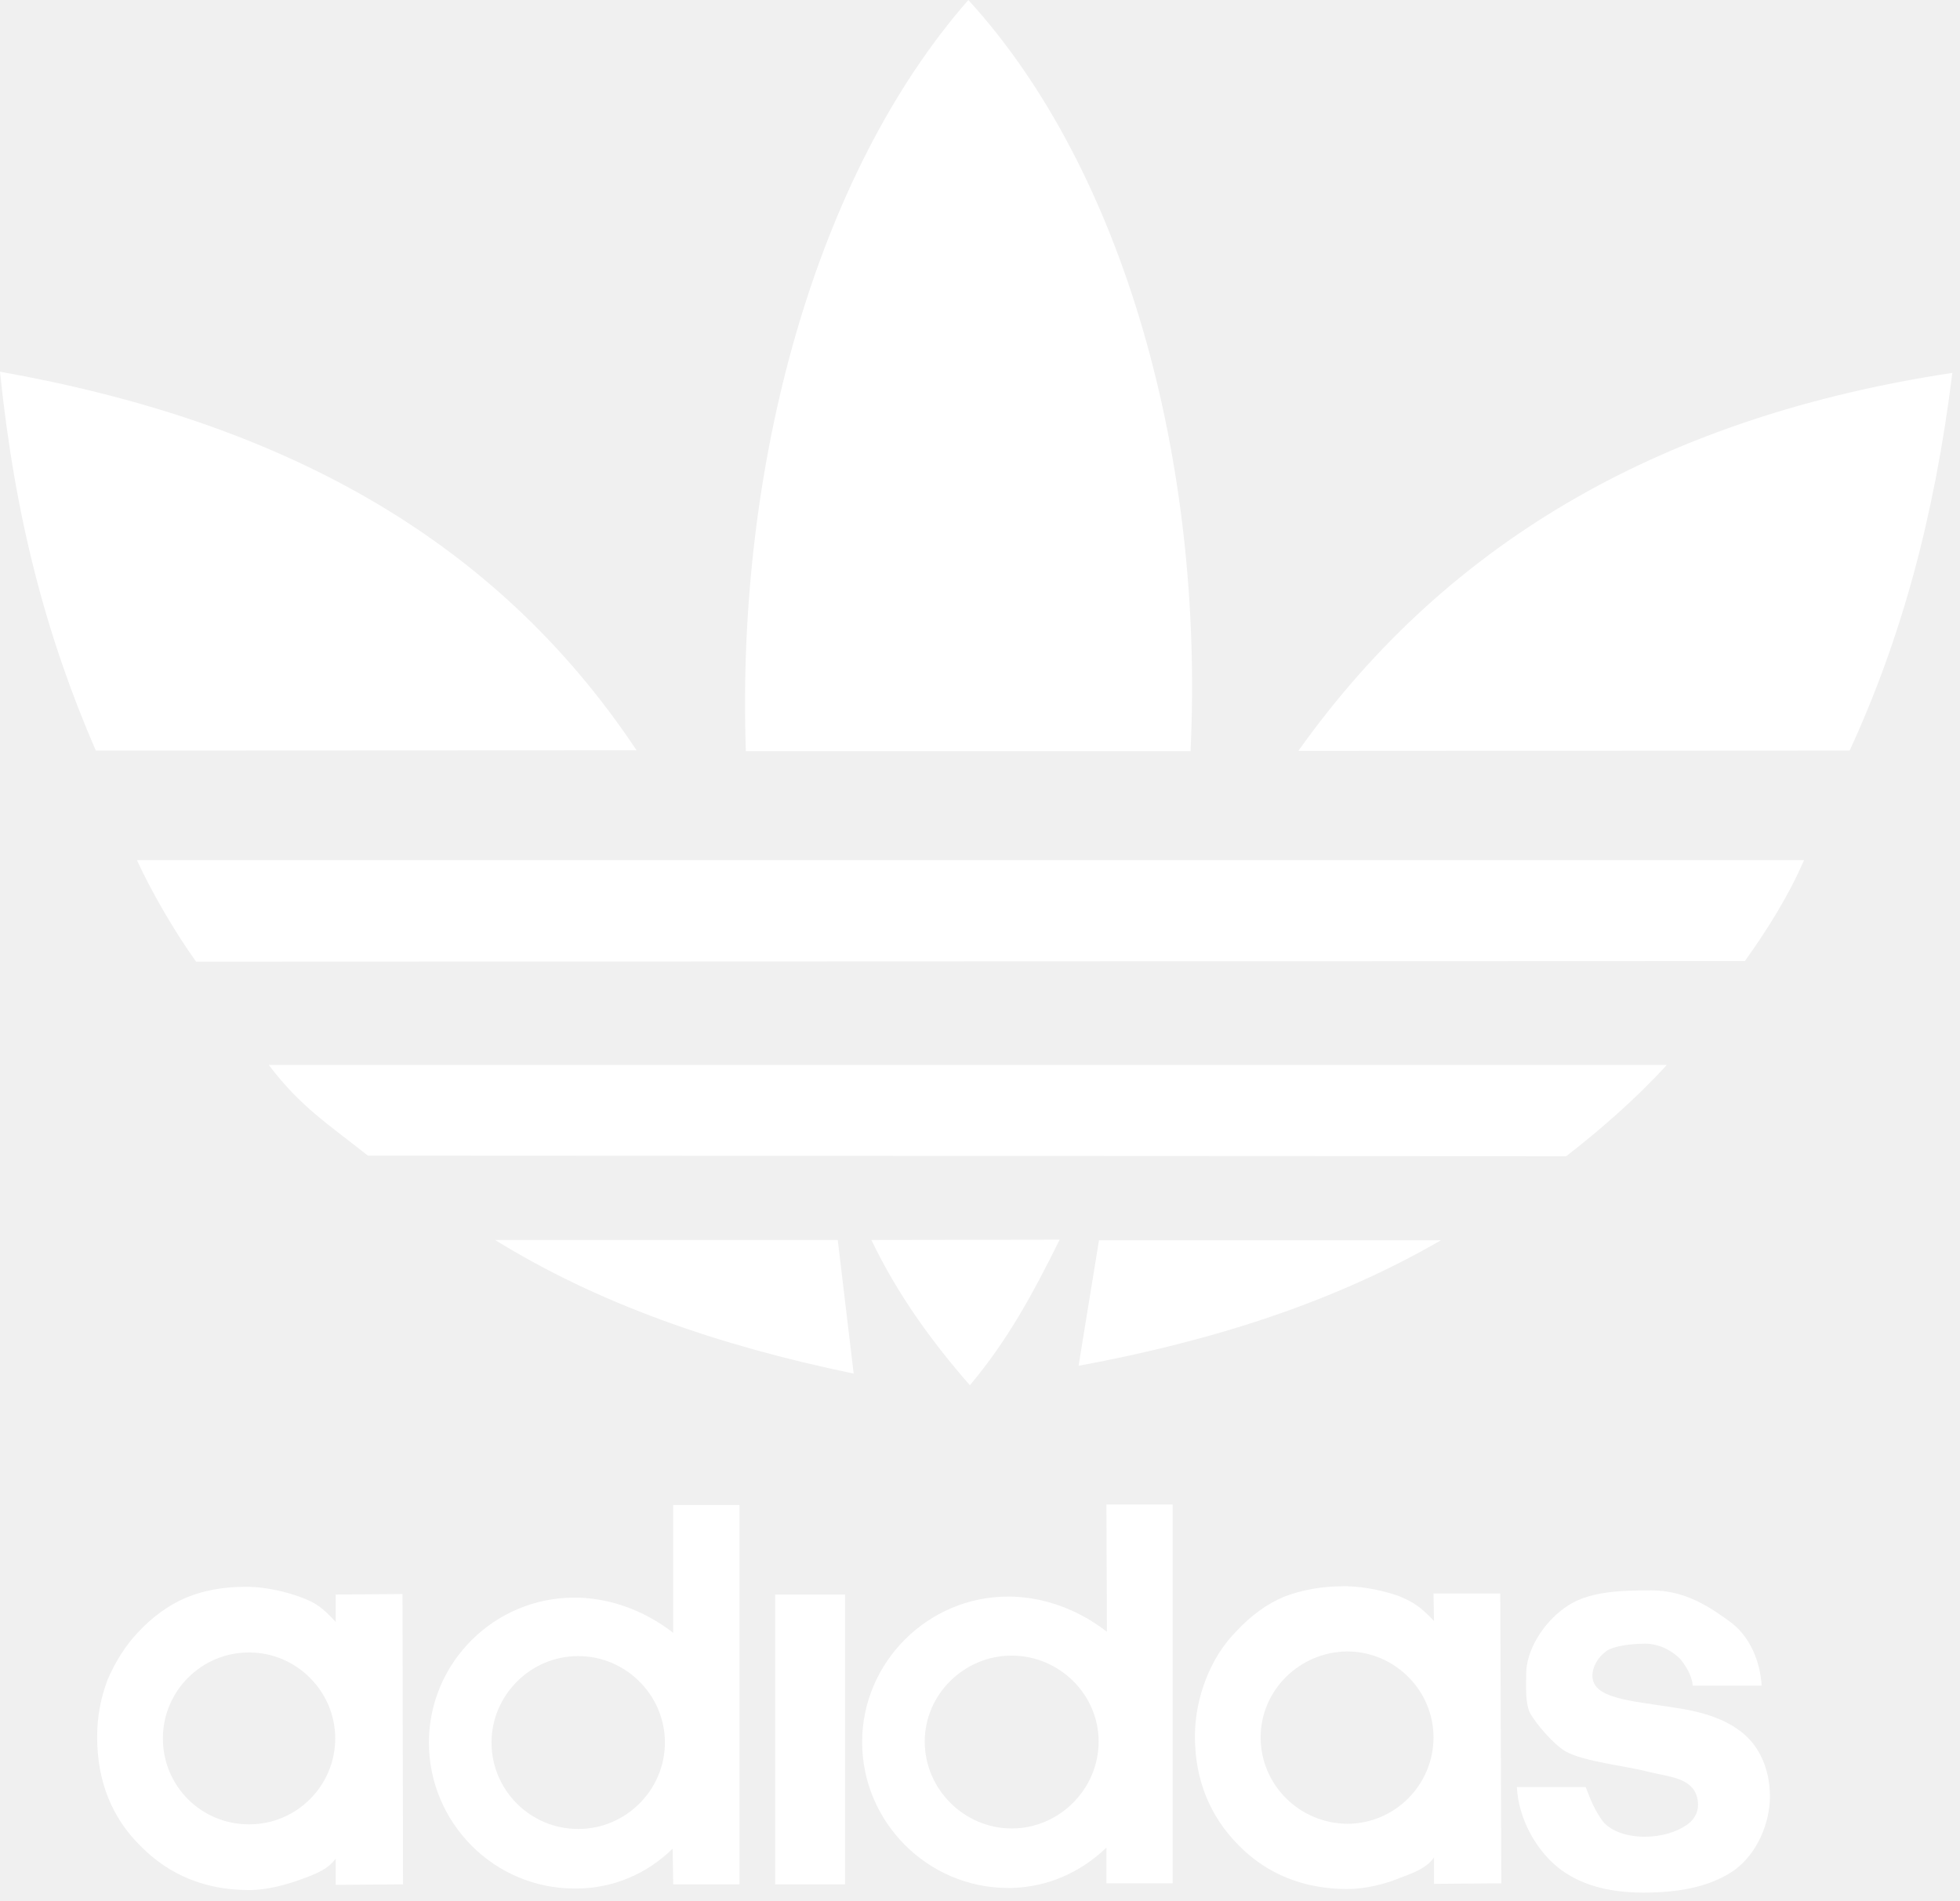
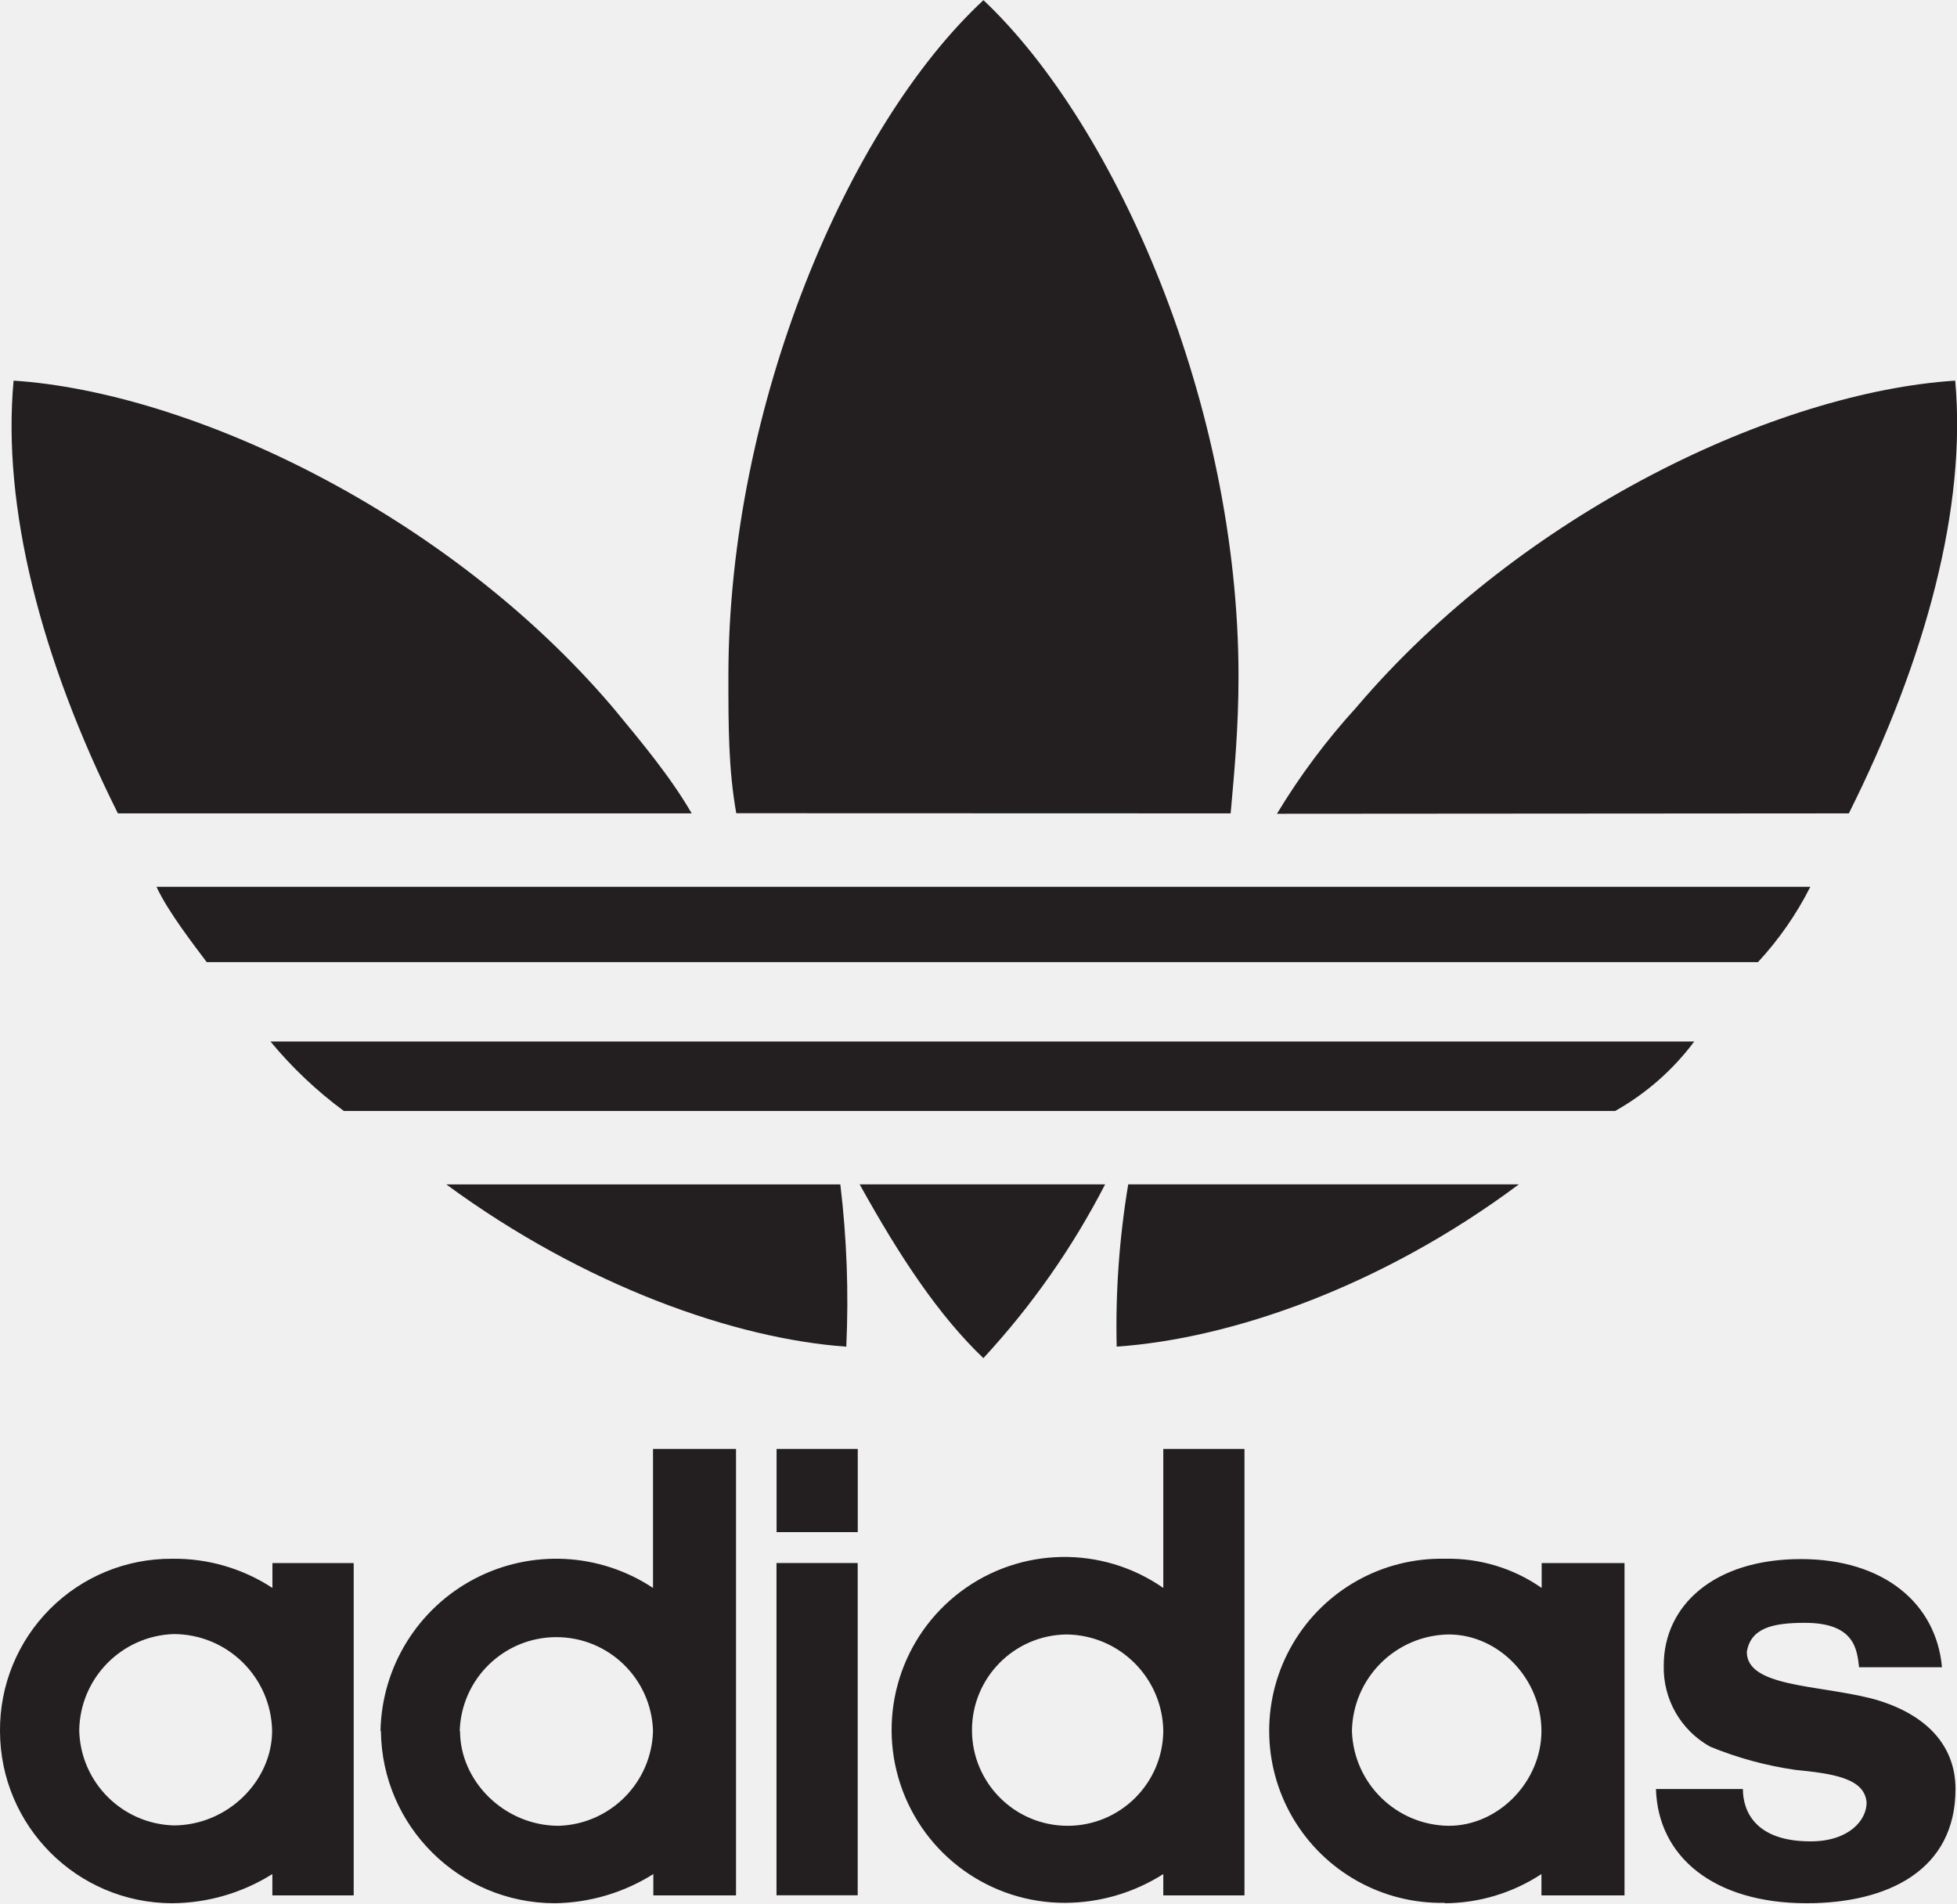
- <svg xmlns="http://www.w3.org/2000/svg" width="66px" height="64px" viewBox="0 0 66 64" version="1.1">
-   <defs />
-   <g id="Page-1" stroke="none" stroke-width="1" fill="none" fill-rule="evenodd">
-     <g id="Artboard-Copy-21" transform="translate(-888, -381)" fill="#FFFFFF">
-       <g id="Group" transform="translate(721, 298)">
-         <g id="Group-2">
-           <g id="Page-1" transform="translate(167, 83)">
-             <polygon id="Fill-3" points="26.102 63.459 28.456 63.459 28.456 53.699 26.102 53.699" />
-             <path d="M56.323,57.498 C57.16,57.62 58.38,57.864 59.06,58.753 C59.391,59.207 59.6,59.782 59.6,60.514 C59.6,61.367 59.181,62.413 58.415,62.971 C57.63,63.529 56.567,63.738 55.347,63.738 C54.127,63.738 53.169,63.459 52.454,62.883 C51.723,62.292 51.13,61.245 51.078,60.182 L53.395,60.182 C53.588,60.688 53.726,61.002 53.97,61.333 C54.249,61.681 54.808,61.856 55.383,61.856 C55.94,61.856 56.445,61.699 56.777,61.472 C57.125,61.245 57.247,60.897 57.143,60.514 C56.969,59.869 56.184,59.834 55.539,59.677 C54.755,59.468 53.326,59.328 52.716,58.98 C52.28,58.719 51.723,58.039 51.531,57.708 C51.357,57.376 51.391,56.836 51.391,56.383 C51.391,55.599 51.931,54.693 52.681,54.152 C53.43,53.594 54.511,53.559 55.609,53.559 C56.759,53.559 57.596,54.135 58.241,54.605 C58.903,55.075 59.269,55.913 59.321,56.767 L57.003,56.767 C56.969,56.418 56.759,56.086 56.585,55.877 C56.306,55.581 55.853,55.354 55.399,55.354 C54.964,55.354 54.319,55.424 54.075,55.616 C53.796,55.825 53.622,56.139 53.622,56.435 C53.622,57.202 54.895,57.272 56.323,57.498 Z" id="Fill-1" />
-             <path d="M22.669,54.989 C21.797,54.309 20.682,53.839 19.463,53.803 L19.34,53.803 C16.638,53.803 14.443,56 14.443,58.683 C14.443,61.385 16.638,63.599 19.34,63.599 L19.463,63.599 C20.682,63.581 21.797,63.093 22.651,62.256 L22.669,63.459 L24.9,63.459 L24.9,50.684 L22.669,50.684 L22.669,54.989 Z M19.48,61.594 L19.463,61.594 C17.859,61.594 16.551,60.287 16.551,58.683 C16.551,57.097 17.859,55.773 19.463,55.773 L19.48,55.773 C21.066,55.773 22.39,57.08 22.39,58.683 C22.39,60.287 21.066,61.594 19.48,61.594 L19.48,61.594 Z" id="Fill-6" />
-             <path d="M37.274,54.954 C36.402,54.274 35.287,53.803 34.068,53.768 L33.945,53.768 C31.244,53.768 29.031,55.982 29.031,58.666 C29.031,61.368 31.244,63.581 33.945,63.581 L34.068,63.581 C35.287,63.546 36.385,63.058 37.257,62.222 L37.257,63.424 L39.487,63.424 L39.487,50.667 L37.257,50.667 L37.274,54.954 Z M34.068,61.577 C32.463,61.577 31.139,60.252 31.139,58.649 C31.139,57.063 32.463,55.756 34.068,55.756 C35.671,55.756 36.995,57.063 36.995,58.649 C36.995,60.252 35.671,61.577 34.068,61.577 L34.068,61.577 Z" id="Fill-7" />
-             <path d="M11.305,53.699 L11.305,54.623 C10.853,54.135 10.643,53.978 10.12,53.786 C9.65,53.612 9.005,53.455 8.378,53.438 L8.273,53.438 C7.523,53.438 6.861,53.559 6.269,53.803 C5.694,54.048 5.153,54.431 4.665,54.954 C4.229,55.407 3.881,55.965 3.62,56.575 C3.393,57.185 3.271,57.812 3.271,58.492 C3.271,59.973 3.759,61.211 4.735,62.17 C5.694,63.145 6.914,63.651 8.378,63.651 L8.395,63.651 C8.988,63.651 9.632,63.476 10.155,63.285 C10.678,63.093 11.062,62.936 11.305,62.587 L11.305,63.476 L13.571,63.459 L13.554,53.682 L11.305,53.699 Z M8.395,61.438 L8.378,61.438 C6.774,61.438 5.485,60.147 5.485,58.544 C5.485,56.958 6.774,55.651 8.378,55.651 L8.395,55.651 C9.981,55.651 11.288,56.958 11.288,58.544 C11.288,60.147 9.981,61.438 8.395,61.438 L8.395,61.438 Z" id="Fill-8" />
-             <path d="M48.271,53.664 L48.288,54.588 C47.836,54.117 47.609,53.96 47.104,53.751 C46.615,53.577 45.989,53.438 45.361,53.42 L45.256,53.42 C44.507,53.42 43.845,53.542 43.252,53.768 C42.659,54.012 42.119,54.414 41.648,54.919 C41.196,55.373 40.847,55.93 40.603,56.558 C40.376,57.149 40.237,57.794 40.237,58.474 C40.237,59.939 40.743,61.176 41.718,62.152 C42.659,63.11 43.897,63.616 45.361,63.616 C45.971,63.616 46.615,63.459 47.121,63.25 C47.644,63.058 48.045,62.901 48.288,62.553 L48.288,63.442 L50.555,63.424 L50.519,53.664 L48.271,53.664 Z M45.361,61.42 C43.758,61.402 42.45,60.113 42.45,58.51 C42.45,56.924 43.758,55.633 45.361,55.616 C46.964,55.616 48.271,56.924 48.271,58.51 C48.271,60.113 46.964,61.42 45.361,61.42 L45.361,61.42 Z" id="Fill-9" />
-             <path d="M28.21,41.759 L16.673,41.759 C20.121,43.892 24.155,45.308 28.746,46.258 L28.21,41.759 Z M37.007,41.768 L36.319,45.995 C40.93,45.146 44.995,43.811 48.523,41.768 L37.007,41.768 Z M35.682,41.749 L29.342,41.759 C30.232,43.609 31.365,45.166 32.659,46.652 C33.933,45.135 34.782,43.569 35.682,41.749 L35.682,41.749 Z M52.739,38.938 L12.386,38.918 C11.042,37.845 10.132,37.29 9.05,35.864 L56.127,35.864 C55.075,37.017 53.872,38.058 52.739,38.938 L52.739,38.938 Z M58.756,32.366 L6.603,32.386 C5.905,31.415 5.106,30.05 4.611,28.968 L60.748,28.968 C60.222,30.182 59.514,31.304 58.756,32.366 L58.756,32.366 Z M21.436,25.268 L3.226,25.277 C1.557,21.426 0.506,17.452 -7.63211873e-05,12.518 C9.383,14.186 16.623,18.038 21.436,25.268 L21.436,25.268 Z M40.09,25.298 L25.116,25.298 C24.782,15.662 27.452,5.884 32.608,-0 C37.846,5.733 40.556,15.47 40.09,25.298 L40.09,25.298 Z M62.284,25.277 L43.72,25.288 C48.847,18.079 56.208,14.004 65.742,12.558 C65.145,17.381 64.034,21.476 62.284,25.277 L62.284,25.277 Z" id="Fill-10" />
-           </g>
-         </g>
-       </g>
+ <svg xmlns="http://www.w3.org/2000/svg" viewBox="0 0 248.98 242.11">
+   <defs>
+     <style>.cls-1{fill:#231f20;}</style>
+   </defs>
+   <g id="Layer_2" data-name="Layer 2">
+     <g id="Layer_1-2" data-name="Layer 1">
+       <path class="cls-1" d="M221.73,227.58H210.68c.25,8.62,7.37,14.53,19.17,14.53,10.33,0,18.94-4.2,18.94-14.53,0-5.88-4.18-9.82-10.82-11.55-6.88-1.71-15.73-1.46-15.73-5.89.49-3,3.19-3.7,7.38-3.7,6.4,0,6.64,3.45,6.9,5.65h10.55c-.73-8.1-7.38-13.76-17.95-13.76-11.07,0-17.45,5.92-17.45,13.53a11.48,11.48,0,0,0,5.9,10.33,45.41,45.41,0,0,0,10.81,2.95c4.66.48,8.86,1,9.1,4.17,0,2.23-2.23,4.93-7.13,4.93-7.12,0-8.61-3.93-8.61-6.66M98.8,194.9h10.33V184.32H98.8Zm10.32,3.93H98.79v42.27h10.33ZM56.78,150.67c17.7,13,36.86,19.65,50.89,20.64a124.21,124.21,0,0,0-.76-20.64Zm-13-9.34H205.48a32.28,32.28,0,0,0,10.07-8.84H34.41a52.82,52.82,0,0,0,9.34,8.84M148,220.21a12.17,12.17,0,1,1-12.3-12.29A12.45,12.45,0,0,1,148,220.21m0,20.9h10.33V184.32H148V202a22,22,0,1,0-12.53,40.06A23.37,23.37,0,0,0,148,238.4Zm-5.89-69.81c14.49-1,33.67-7.61,51.13-20.64H143.54a109.64,109.64,0,0,0-1.47,20.64m-32.7-20.64c5.17,9.33,10.09,16.71,15.74,22.11a99.86,99.86,0,0,0,15.49-22.11ZM26.3,122.39H223.66a41.8,41.8,0,0,0,6.66-9.58H19.91c1.47,3.2,4.92,7.61,6.39,9.58M172,220.21a12.5,12.5,0,0,1,12.32-12.29c6.36,0,11.79,5.65,11.79,12.29,0,6.4-5.43,12.05-11.79,12.05A12.46,12.46,0,0,1,172,220.21m11.8,21.9a22.58,22.58,0,0,0,12.31-3.71v2.71h10.57V198.84H196.14V202a20.66,20.66,0,0,0-12.31-3.71,21.89,21.89,0,1,0,0,43.77M58.49,220.21a12.3,12.3,0,0,1,24.59,0,12.39,12.39,0,0,1-12,12.05c-6.89,0-12.55-5.65-12.55-12.05m-10.07,0a22.15,22.15,0,0,0,22.12,21.9,24.12,24.12,0,0,0,12.54-3.71v2.71H93.64V184.32H83.08V202a22.34,22.34,0,0,0-34.67,18.16m-38.33,0a12.44,12.44,0,0,1,12-12.29,12.54,12.54,0,0,1,12.54,12.29c0,6.4-5.66,12.05-12.54,12.05a12.39,12.39,0,0,1-12-12.05M0,220.21a21.94,21.94,0,0,0,21.87,21.9,24.24,24.24,0,0,0,12.78-3.71v2.71H45V198.84H34.66V202a22.72,22.72,0,0,0-12.78-3.71A21.76,21.76,0,0,0,0,220.21M15,103.47H88c-2.7-4.66-6.4-9.09-10.07-13.52C56.78,65.13,24.09,49.89,1.73,48.42.25,64.39,5.16,83.81,15,103.47m141.57,0c.51-5.65,1-11.06,1-17.45,0-34.39-15.49-70-32.45-86C107.9,16,92.67,51.63,92.67,86c0,6.39,0,11.8,1,17.45Zm78.65,0c9.84-19.66,15-39.08,13.53-55.05C226.12,49.89,193.67,65.13,172.55,90a85.61,85.61,0,0,0-10.09,13.52Z" />
    </g>
  </g>
</svg>
